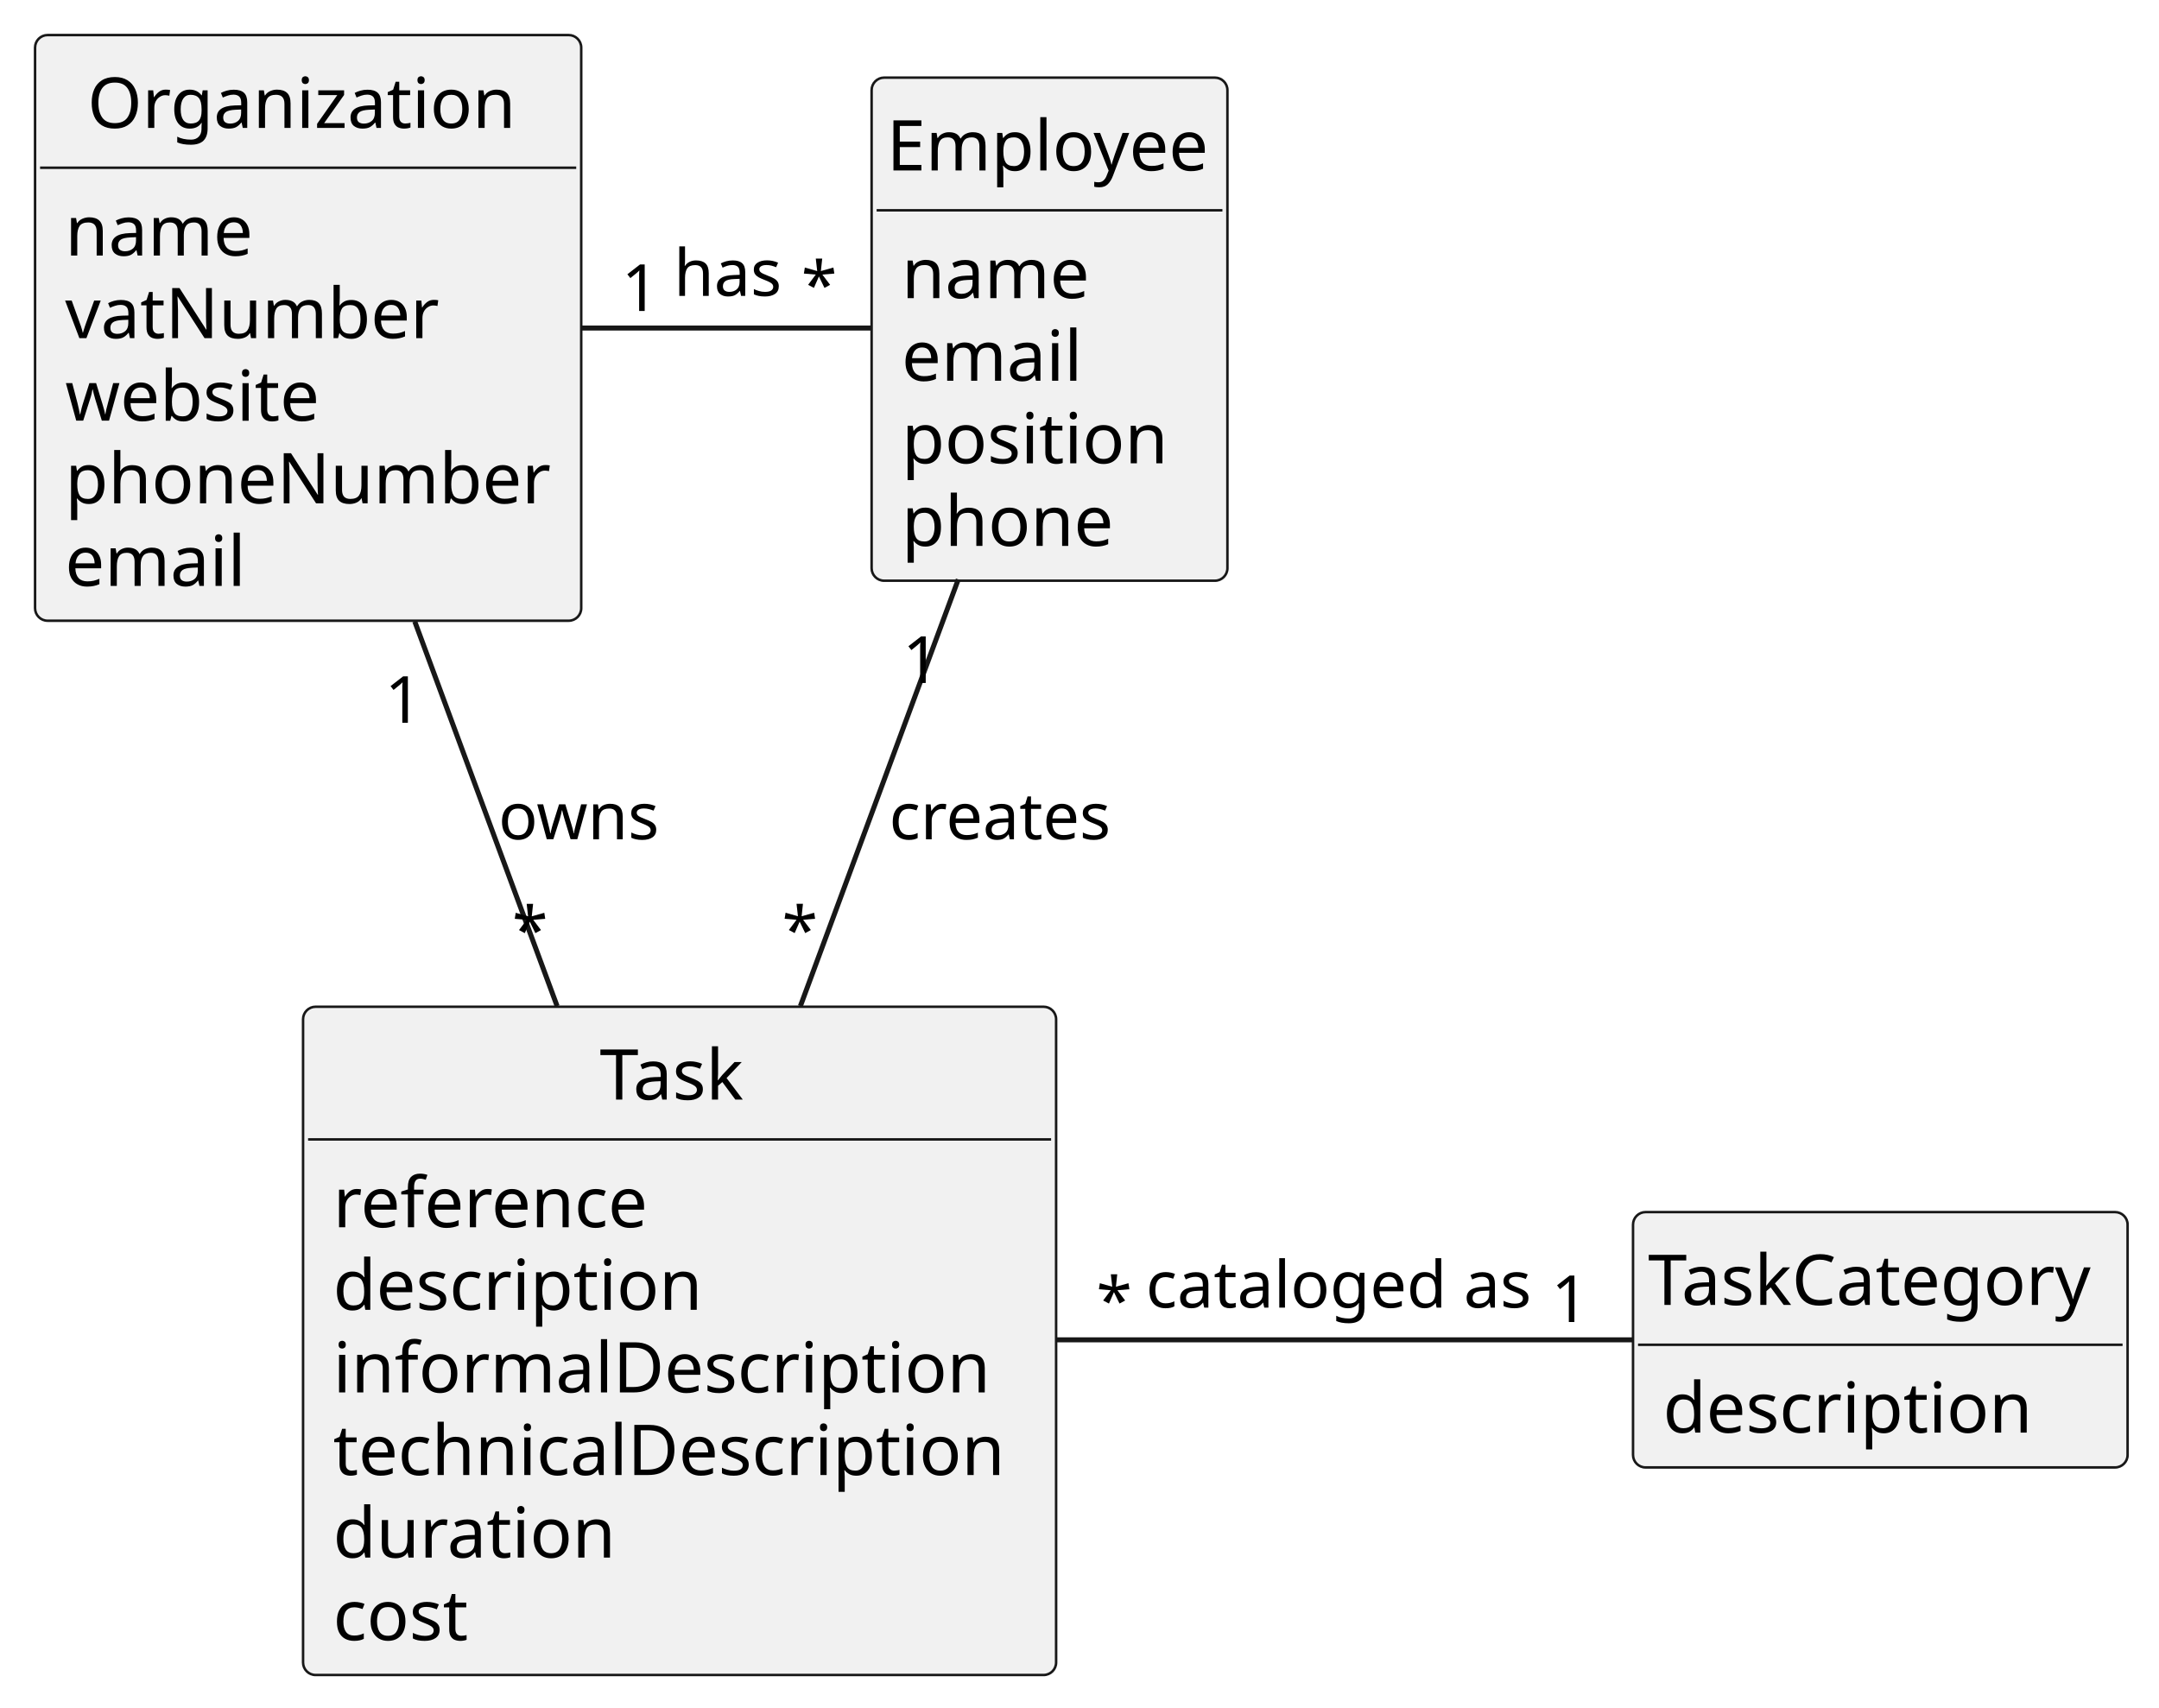
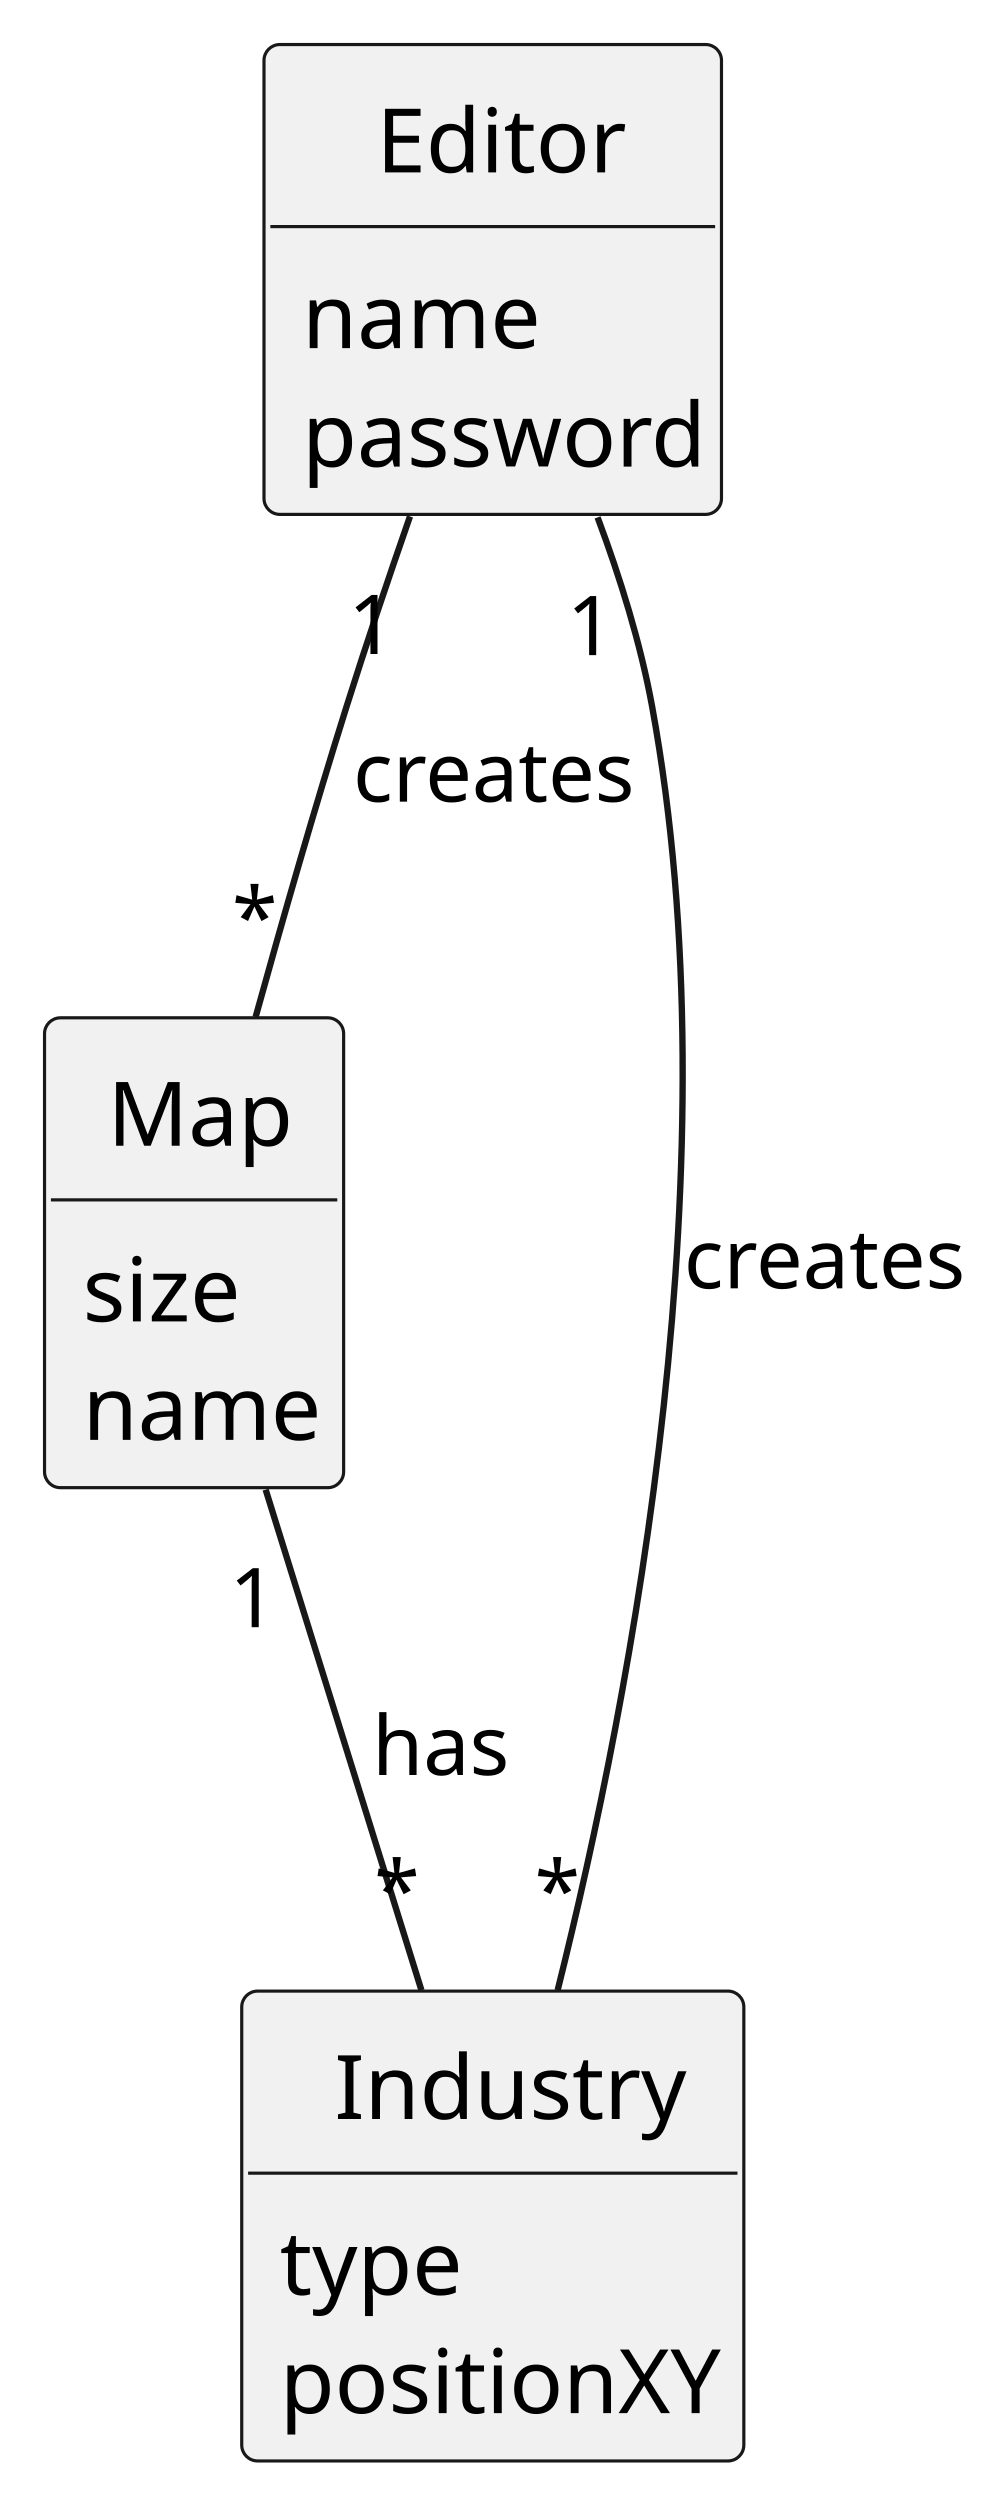
- <svg xmlns="http://www.w3.org/2000/svg" contentStyleType="text/css" height="341px" preserveAspectRatio="none" style="width:431px;height:341px;background:#FFFFFF;" version="1.1" viewBox="0 0 431 341" width="431px" zoomAndPan="magnify">
+ <svg xmlns="http://www.w3.org/2000/svg" contentStyleType="text/css" height="393px" preserveAspectRatio="none" style="width:158px;height:393px;background:#FFFFFF;" version="1.1" viewBox="0 0 158 393" width="158px" zoomAndPan="magnify">
  <defs />
  <g>
-     <g id="elem_Organization">
-       <rect codeLine="14" fill="#F1F1F1" height="116.93" id="Organization" rx="2.5" ry="2.5" style="stroke:#181818;stroke-width:0.5;" width="109.029" x="7" y="7" />
-       <text fill="#000000" font-family="sans-serif" font-size="14" lengthAdjust="spacing" textLength="88.129" x="17.45" y="25.535">Organization</text>
-       <line style="stroke:#181818;stroke-width:0.5;" x1="8" x2="115.029" y1="33.488" y2="33.488" />
-       <text fill="#000000" font-family="sans-serif" font-size="14" lengthAdjust="spacing" textLength="37.29" x="13" y="51.023">name</text>
-       <text fill="#000000" font-family="sans-serif" font-size="14" lengthAdjust="spacing" textLength="74.655" x="13" y="67.512">vatNumber</text>
-       <text fill="#000000" font-family="sans-serif" font-size="14" lengthAdjust="spacing" textLength="51.618" x="13" y="84">website</text>
-       <text fill="#000000" font-family="sans-serif" font-size="14" lengthAdjust="spacing" textLength="97.029" x="13" y="100.488">phoneNumber</text>
-       <text fill="#000000" font-family="sans-serif" font-size="14" lengthAdjust="spacing" textLength="36.695" x="13" y="116.977">email</text>
+     <g id="elem_Editor">
+       <rect codeLine="13" fill="#F1F1F1" height="73.863" id="Editor" rx="2.5" ry="2.5" style="stroke:#181818;stroke-width:0.5;" width="71.917" x="41.5" y="7" />
+       <text fill="#000000" font-family="sans-serif" font-size="14" lengthAdjust="spacing" textLength="36.572" x="59.172" y="27.107">Editor</text>
+       <line style="stroke:#181818;stroke-width:0.5;" x1="42.5" x2="112.417" y1="35.621" y2="35.621" />
+       <text fill="#000000" font-family="sans-serif" font-size="14" lengthAdjust="spacing" textLength="35.02" x="47.5" y="54.728">name</text>
+       <text fill="#000000" font-family="sans-serif" font-size="14" lengthAdjust="spacing" textLength="59.917" x="47.5" y="73.35">password</text>
    </g>
-     <g id="elem_Task">
-       <rect codeLine="22" fill="#F1F1F1" height="133.418" id="Task" rx="2.5" ry="2.5" style="stroke:#181818;stroke-width:0.5;" width="150.332" x="60.5" y="201" />
-       <text fill="#000000" font-family="sans-serif" font-size="14" lengthAdjust="spacing" textLength="31.903" x="119.714" y="219.535">Task</text>
-       <line style="stroke:#181818;stroke-width:0.5;" x1="61.5" x2="209.832" y1="227.488" y2="227.488" />
-       <text fill="#000000" font-family="sans-serif" font-size="14" lengthAdjust="spacing" textLength="63.663" x="66.5" y="245.023">reference</text>
-       <text fill="#000000" font-family="sans-serif" font-size="14" lengthAdjust="spacing" textLength="76.077" x="66.5" y="261.512">description</text>
-       <text fill="#000000" font-family="sans-serif" font-size="14" lengthAdjust="spacing" textLength="134.811" x="66.5" y="278">informalDescription</text>
-       <text fill="#000000" font-family="sans-serif" font-size="14" lengthAdjust="spacing" textLength="138.332" x="66.5" y="294.488">technicalDescription</text>
-       <text fill="#000000" font-family="sans-serif" font-size="14" lengthAdjust="spacing" textLength="57.531" x="66.5" y="310.977">duration</text>
-       <text fill="#000000" font-family="sans-serif" font-size="14" lengthAdjust="spacing" textLength="28.144" x="66.5" y="327.465">cost</text>
+     <g id="elem_Map">
+       <rect codeLine="18" fill="#F1F1F1" height="73.863" id="Map" rx="2.5" ry="2.5" style="stroke:#181818;stroke-width:0.5;" width="47.02" x="7" y="160" />
+       <text fill="#000000" font-family="sans-serif" font-size="14" lengthAdjust="spacing" textLength="27.234" x="16.893" y="180.107">Map</text>
+       <line style="stroke:#181818;stroke-width:0.5;" x1="8" x2="53.02" y1="188.621" y2="188.621" />
+       <text fill="#000000" font-family="sans-serif" font-size="14" lengthAdjust="spacing" textLength="24.896" x="13" y="207.728">size</text>
+       <text fill="#000000" font-family="sans-serif" font-size="14" lengthAdjust="spacing" textLength="35.02" x="13" y="226.35">name</text>
    </g>
-     <g id="elem_TaskCategory">
-       <rect codeLine="31" fill="#F1F1F1" height="50.977" id="TaskCategory" rx="2.5" ry="2.5" style="stroke:#181818;stroke-width:0.5;" width="98.73" x="326" y="242" />
-       <text fill="#000000" font-family="sans-serif" font-size="14" lengthAdjust="spacing" textLength="92.73" x="329" y="260.535">TaskCategory</text>
-       <line style="stroke:#181818;stroke-width:0.5;" x1="327" x2="423.729" y1="268.488" y2="268.488" />
-       <text fill="#000000" font-family="sans-serif" font-size="14" lengthAdjust="spacing" textLength="76.077" x="332" y="286.023">description</text>
+     <g id="elem_Industry">
+       <rect codeLine="23" fill="#F1F1F1" height="73.863" id="Industry" rx="2.5" ry="2.5" style="stroke:#181818;stroke-width:0.5;" width="78.931" x="38" y="313" />
+       <text fill="#000000" font-family="sans-serif" font-size="14" lengthAdjust="spacing" textLength="49.8" x="52.565" y="333.107">Industry</text>
+       <line style="stroke:#181818;stroke-width:0.5;" x1="39" x2="115.931" y1="341.621" y2="341.621" />
+       <text fill="#000000" font-family="sans-serif" font-size="14" lengthAdjust="spacing" textLength="26.462" x="44" y="360.728">type</text>
+       <text fill="#000000" font-family="sans-serif" font-size="14" lengthAdjust="spacing" textLength="66.931" x="44" y="379.35">positionXY</text>
    </g>
-     <g id="elem_Employee">
-       <rect codeLine="35" fill="#F1F1F1" height="100.441" id="Employee" rx="2.5" ry="2.5" style="stroke:#181818;stroke-width:0.5;" width="71.03" x="174" y="15.5" />
-       <text fill="#000000" font-family="sans-serif" font-size="14" lengthAdjust="spacing" textLength="65.03" x="177" y="34.035">Employee</text>
-       <line style="stroke:#181818;stroke-width:0.5;" x1="175" x2="244.03" y1="41.988" y2="41.988" />
-       <text fill="#000000" font-family="sans-serif" font-size="14" lengthAdjust="spacing" textLength="37.29" x="180" y="59.523">name</text>
-       <text fill="#000000" font-family="sans-serif" font-size="14" lengthAdjust="spacing" textLength="36.695" x="180" y="76.012">email</text>
-       <text fill="#000000" font-family="sans-serif" font-size="14" lengthAdjust="spacing" textLength="55.166" x="180" y="92.5">position</text>
-       <text fill="#000000" font-family="sans-serif" font-size="14" lengthAdjust="spacing" textLength="42.588" x="180" y="108.988">phone</text>
+     <g id="link_Editor_Map">
+       <path codeLine="29" d="M64.45,81.18 C61.09,90.83 57.56,101.28 54.5,111 C49.48,126.94 44.38,144.72 40.18,159.88 " fill="none" id="Editor-Map" style="stroke:#181818;stroke-width:1.0;" />
+       <text fill="#000000" font-family="sans-serif" font-size="13" lengthAdjust="spacing" textLength="42.631" x="55.5" y="126.028">creates</text>
+       <text fill="#000000" font-family="sans-serif" font-size="13" lengthAdjust="spacing" textLength="7.23" x="54.735" y="102.809">1</text>
+       <text fill="#000000" font-family="sans-serif" font-size="13" lengthAdjust="spacing" textLength="5.059" x="36.462" y="148.82">*</text>
    </g>
-     <g id="link_Organization_Employee">
-       <path codeLine="42" d="M116.19,65.5 C135.46,65.5 156.6,65.5 173.89,65.5 " fill="none" id="Organization-Employee" style="stroke:#181818;stroke-width:1.0;" />
-       <text fill="#000000" font-family="sans-serif" font-size="13" lengthAdjust="spacing" textLength="21.874" x="134.5" y="59.068">has</text>
-       <text fill="#000000" font-family="sans-serif" font-size="13" lengthAdjust="spacing" textLength="8.22" x="124.089" y="62.086">1</text>
-       <text fill="#000000" font-family="sans-serif" font-size="13" lengthAdjust="spacing" textLength="6.265" x="159.951" y="61.508">*</text>
+     <g id="link_Map_Industry">
+       <path codeLine="30" d="M41.76,234.17 C49.17,257.99 58.84,289.05 66.25,312.87 " fill="none" id="Map-Industry" style="stroke:#181818;stroke-width:1.0;" />
+       <text fill="#000000" font-family="sans-serif" font-size="13" lengthAdjust="spacing" textLength="20.96" x="58.5" y="279.028">has</text>
+       <text fill="#000000" font-family="sans-serif" font-size="13" lengthAdjust="spacing" textLength="7.23" x="36.063" y="255.798">1</text>
+       <text fill="#000000" font-family="sans-serif" font-size="13" lengthAdjust="spacing" textLength="5.059" x="58.812" y="301.809">*</text>
    </g>
-     <g id="link_Organization_Task">
-       <path codeLine="43" d="M82.8,124.08 C91.69,148.08 102.05,176.09 111.22,200.88 " fill="none" id="Organization-Task" style="stroke:#181818;stroke-width:1.0;" />
-       <text fill="#000000" font-family="sans-serif" font-size="13" lengthAdjust="spacing" textLength="32.697" x="99.5" y="167.568">owns</text>
-       <text fill="#000000" font-family="sans-serif" font-size="13" lengthAdjust="spacing" textLength="8.22" x="76.811" y="144.311">1</text>
-       <text fill="#000000" font-family="sans-serif" font-size="13" lengthAdjust="spacing" textLength="6.265" x="102.233" y="190.336">*</text>
-     </g>
-     <g id="link_Employee_Task">
-       <path codeLine="45" d="M191.3,115.68 C181.8,141.36 170.05,173.12 159.78,200.87 " fill="none" id="Employee-Task" style="stroke:#181818;stroke-width:1.0;" />
-       <text fill="#000000" font-family="sans-serif" font-size="13" lengthAdjust="spacing" textLength="45.132" x="177.5" y="167.568">creates</text>
-       <text fill="#000000" font-family="sans-serif" font-size="13" lengthAdjust="spacing" textLength="8.22" x="180.191" y="136.35">1</text>
-       <text fill="#000000" font-family="sans-serif" font-size="13" lengthAdjust="spacing" textLength="6.265" x="156.104" y="190.325">*</text>
-     </g>
-     <g id="link_Task_TaskCategory">
-       <path codeLine="47" d="M210.78,267.5 C248.31,267.5 292.65,267.5 325.86,267.5 " fill="none" id="Task-TaskCategory" style="stroke:#181818;stroke-width:1.0;" />
-       <text fill="#000000" font-family="sans-serif" font-size="13" lengthAdjust="spacing" textLength="79.073" x="228.75" y="261.068">cataloged as</text>
-       <text fill="#000000" font-family="sans-serif" font-size="13" lengthAdjust="spacing" textLength="6.265" x="218.849" y="264.289">*</text>
-       <text fill="#000000" font-family="sans-serif" font-size="13" lengthAdjust="spacing" textLength="8.22" x="309.684" y="263.945">1</text>
+     <g id="link_Editor_Industry">
+       <path codeLine="31" d="M93.94,81.33 C97.48,90.79 100.69,101.12 102.5,111 C115.48,181.91 99.38,266.02 87.66,312.87 " fill="none" id="Editor-Industry" style="stroke:#181818;stroke-width:1.0;" />
+       <text fill="#000000" font-family="sans-serif" font-size="13" lengthAdjust="spacing" textLength="42.631" x="107.5" y="202.528">creates</text>
+       <text fill="#000000" font-family="sans-serif" font-size="13" lengthAdjust="spacing" textLength="7.23" x="89.109" y="102.984">1</text>
+       <text fill="#000000" font-family="sans-serif" font-size="13" lengthAdjust="spacing" textLength="5.059" x="84.036" y="301.809">*</text>
    </g>
  </g>
</svg>
